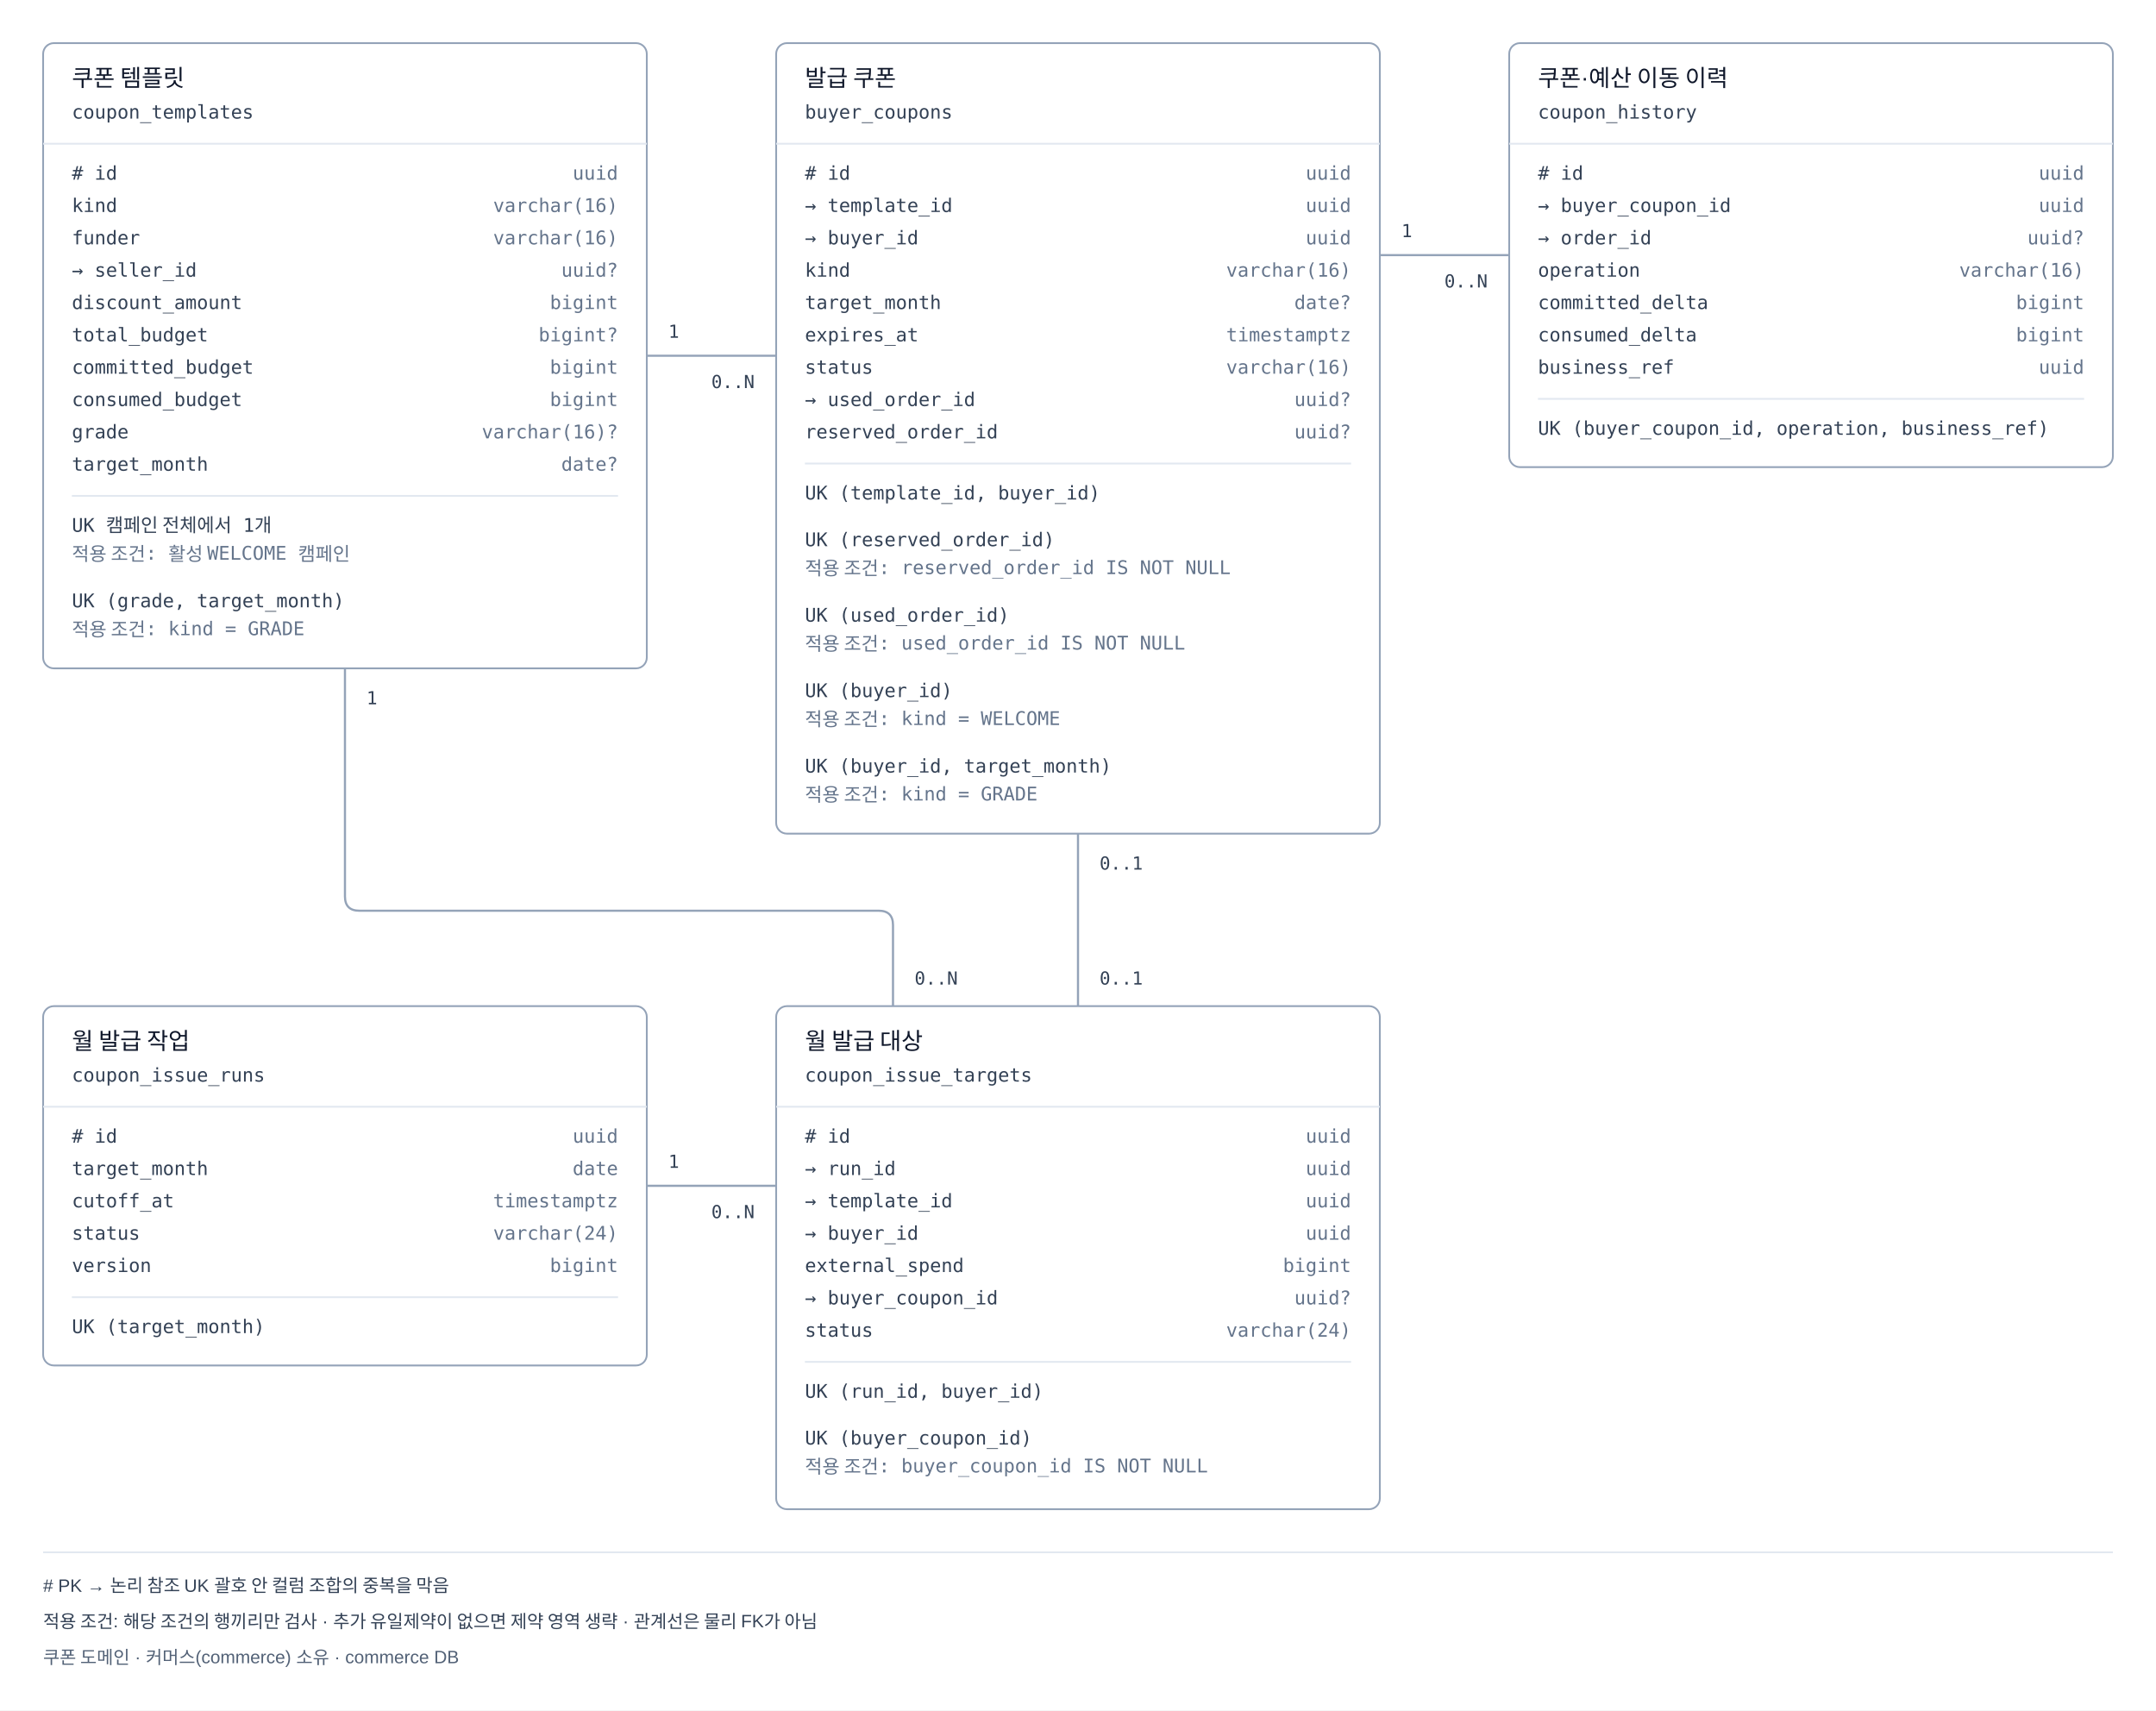
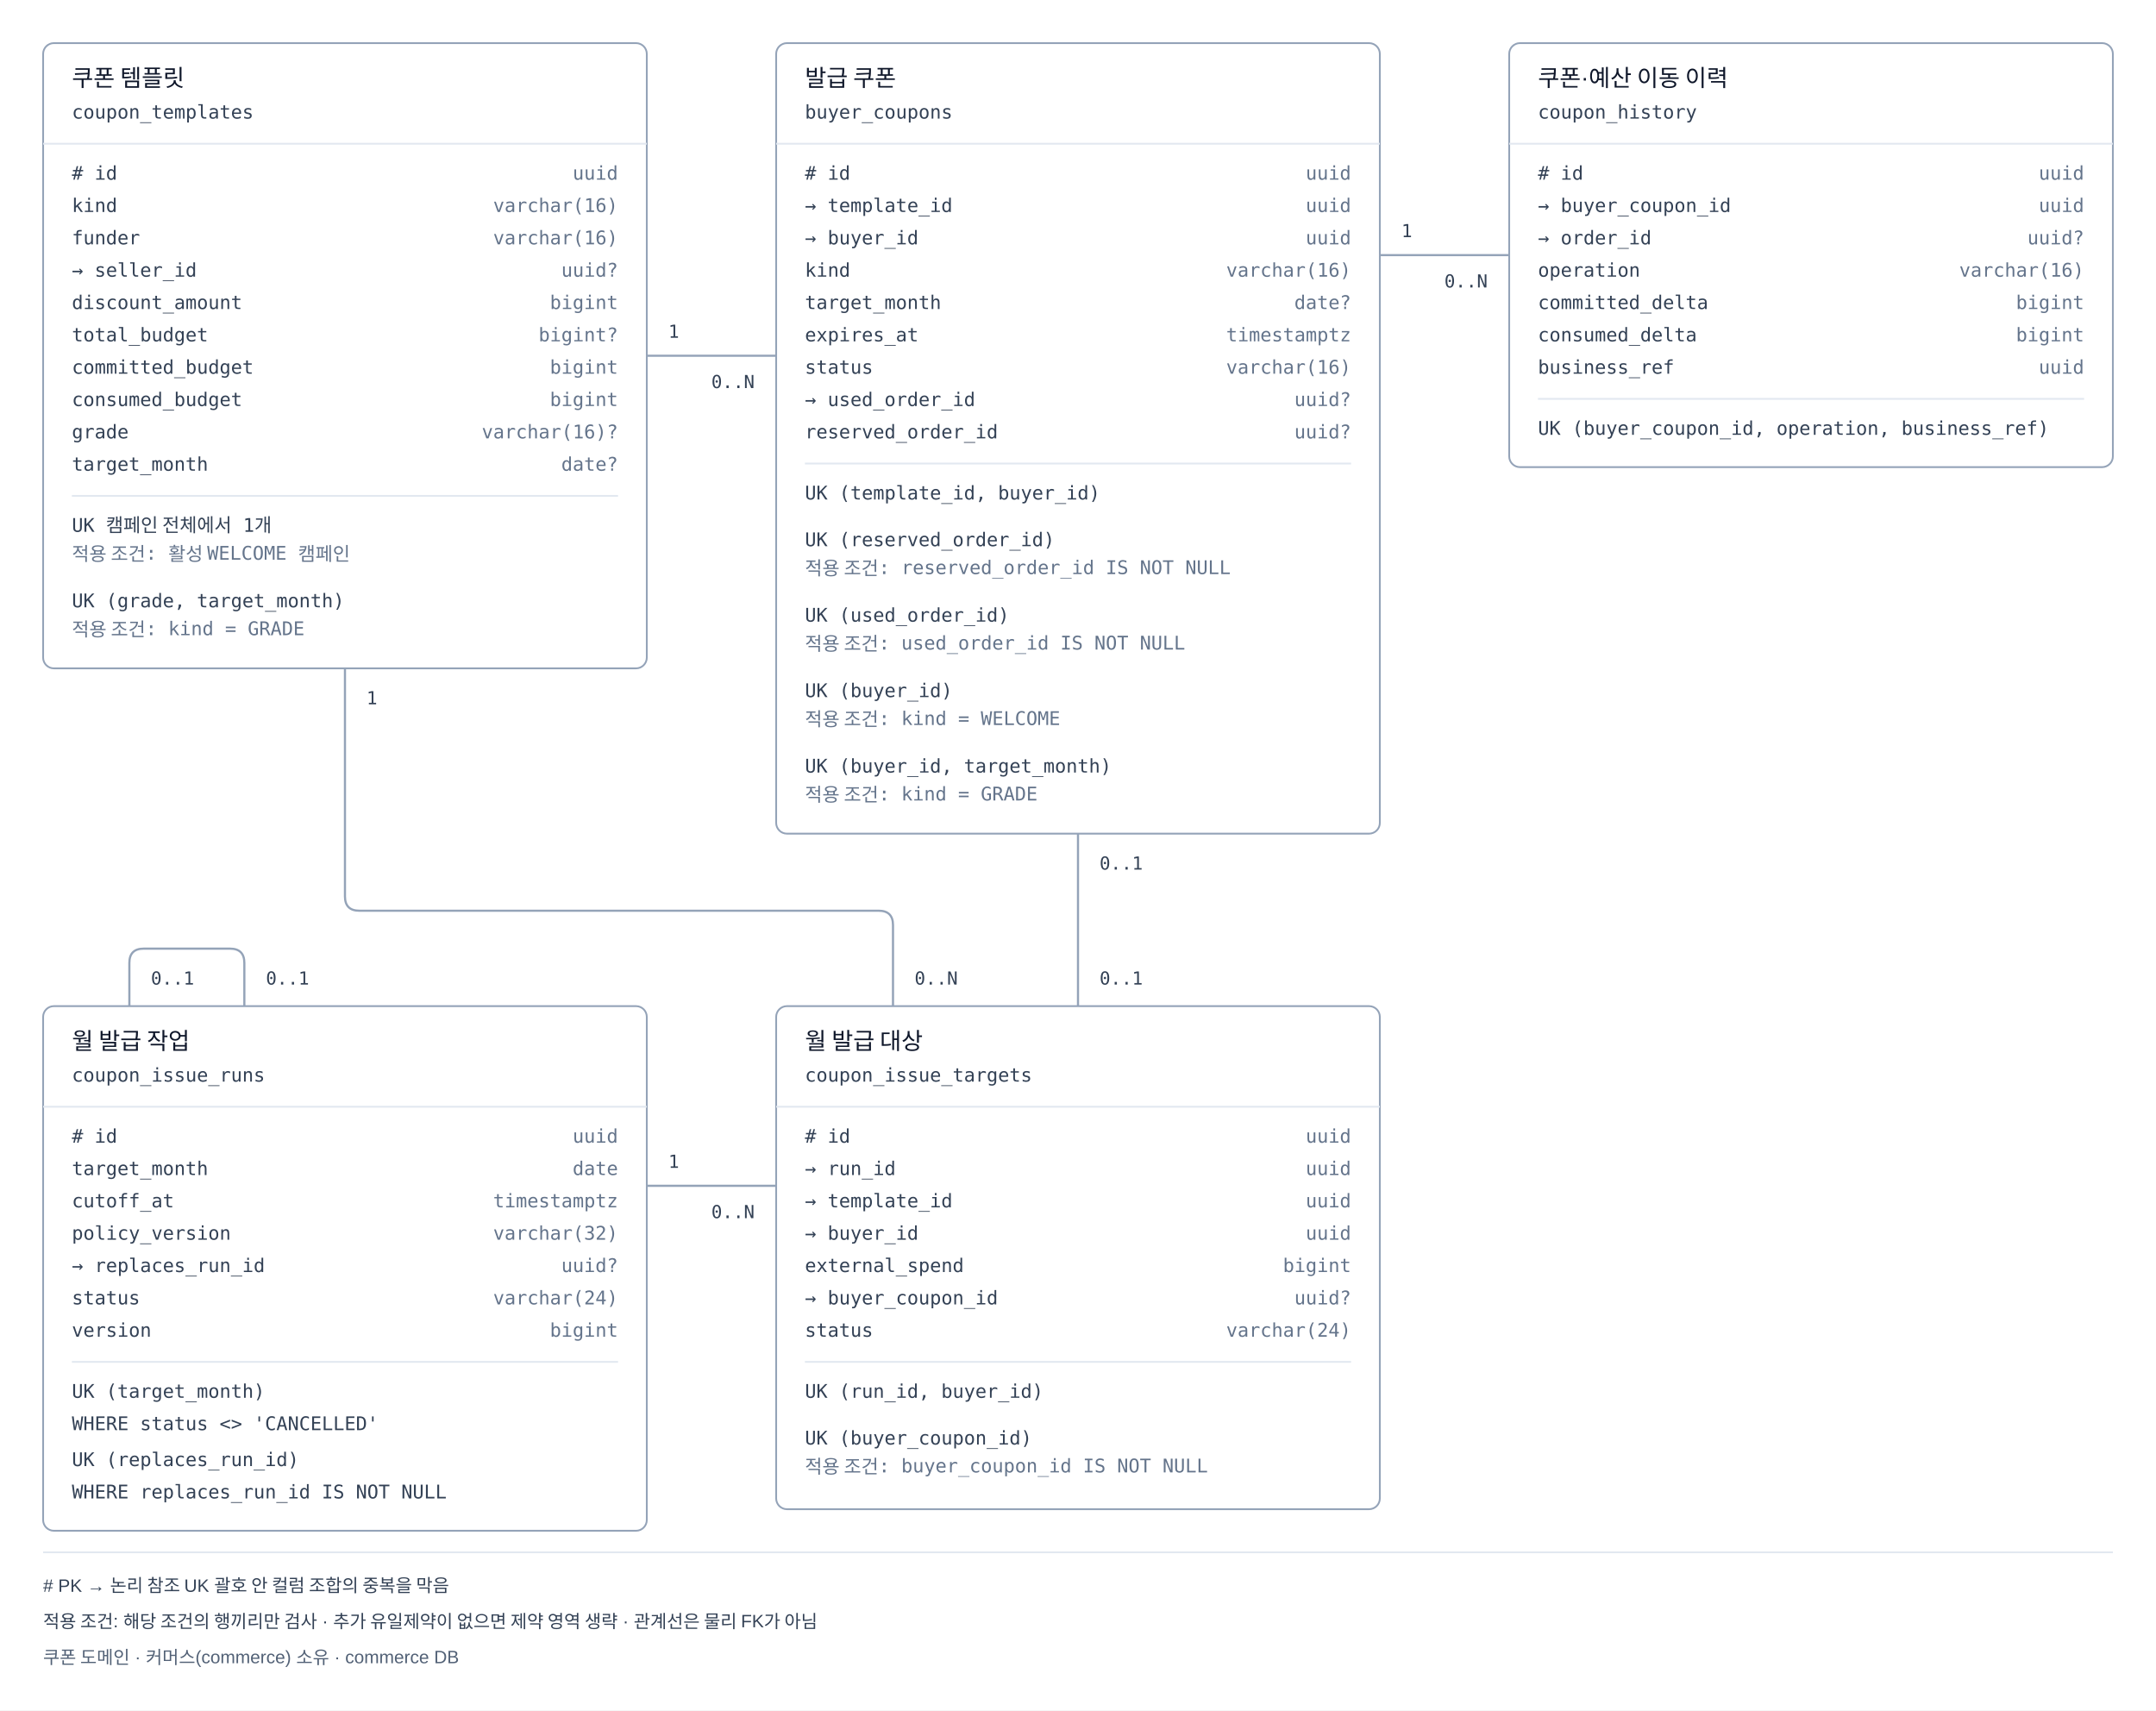
<svg xmlns="http://www.w3.org/2000/svg" width="1200" height="952" viewBox="0 0 1200 952" role="img" aria-labelledby="title desc">
  <rect width="1200" height="952" fill="#ffffff" />
  <path data-relation="coupon_templates:buyer_coupons" d="M360,198 L432,198" fill="none" stroke="#94a3b8" stroke-width="1.2" stroke-linecap="round" />
  <path data-relation="buyer_coupons:coupon_history" d="M768,142 L840,142" fill="none" stroke="#94a3b8" stroke-width="1.2" stroke-linecap="round" />
  <path data-relation="coupon_issue_runs:coupon_issue_targets" d="M360,660 L432,660" fill="none" stroke="#94a3b8" stroke-width="1.2" stroke-linecap="round" />
  <path data-relation="coupon_templates:coupon_issue_targets" d="M192,372 L192,498.894 Q192,506.894 200,506.894 L489.03,506.894 Q497.03,506.894 497.03,514.894 L497.03,560" fill="none" stroke="#94a3b8" stroke-width="1.2" stroke-linecap="round" />
  <path data-relation="coupon_issue_targets:buyer_coupons" d="M600,560 L600,464" fill="none" stroke="#94a3b8" stroke-width="1.2" stroke-linecap="round" />
+   <path data-relation="coupon_issue_runs:coupon_issue_runs" data-via="replaces_run_id" d="M72,560 V536 Q72,528 80,528 H128 Q136,528 136,536 V560" fill="none" stroke="#94a3b8" stroke-width="1.2" stroke-linecap="round" />
  <g data-entity="coupon_templates" data-box="24,24,336,348">
    <rect x="24.0" y="24" width="336.0" height="348" rx="6" fill="#ffffff" stroke="#94a3b8" stroke-width="1" />
    <text x="40.0" y="48" fill="#0f172a" font-family="Geist, Arial, Apple SD Gothic Neo, sans-serif" font-size="13" font-weight="500" data-role="entity-title">쿠폰 템플릿</text>
    <text x="40.0" y="66" fill="#334155" font-family="Geist Mono, SFMono-Regular, monospace" font-size="10.5" font-weight="400" data-role="table-name">coupon_templates</text>
    <path d="M24,80h336" stroke="#e2e8f0" />
    <text x="40.0" y="100" fill="#334155" font-family="Geist Mono, SFMono-Regular, monospace" font-size="10.5" font-weight="400" data-role="field">
      <tspan x="40.0"># id</tspan>
      <tspan x="344.0" text-anchor="end" fill="#64748b"> uuid</tspan>
    </text>
    <text x="40.0" y="118" fill="#334155" font-family="Geist Mono, SFMono-Regular, monospace" font-size="10.5" font-weight="400" data-role="field">
      <tspan x="40.0">kind</tspan>
      <tspan x="344.0" text-anchor="end" fill="#64748b"> varchar(16)</tspan>
    </text>
    <text x="40.0" y="136" fill="#334155" font-family="Geist Mono, SFMono-Regular, monospace" font-size="10.5" font-weight="400" data-role="field">
      <tspan x="40.0">funder</tspan>
      <tspan x="344.0" text-anchor="end" fill="#64748b"> varchar(16)</tspan>
    </text>
    <text x="40.0" y="154" fill="#334155" font-family="Geist Mono, SFMono-Regular, monospace" font-size="10.5" font-weight="400" data-role="field">
      <tspan x="40.0">→ seller_id</tspan>
      <tspan x="344.0" text-anchor="end" fill="#64748b"> uuid?</tspan>
    </text>
    <text x="40.0" y="172" fill="#334155" font-family="Geist Mono, SFMono-Regular, monospace" font-size="10.5" font-weight="400" data-role="field">
      <tspan x="40.0">discount_amount</tspan>
      <tspan x="344.0" text-anchor="end" fill="#64748b"> bigint</tspan>
    </text>
    <text x="40.0" y="190" fill="#334155" font-family="Geist Mono, SFMono-Regular, monospace" font-size="10.5" font-weight="400" data-role="field">
      <tspan x="40.0">total_budget</tspan>
      <tspan x="344.0" text-anchor="end" fill="#64748b"> bigint?</tspan>
    </text>
    <text x="40.0" y="208" fill="#334155" font-family="Geist Mono, SFMono-Regular, monospace" font-size="10.5" font-weight="400" data-role="field">
      <tspan x="40.0">committed_budget</tspan>
      <tspan x="344.0" text-anchor="end" fill="#64748b"> bigint</tspan>
    </text>
    <text x="40.0" y="226" fill="#334155" font-family="Geist Mono, SFMono-Regular, monospace" font-size="10.5" font-weight="400" data-role="field">
      <tspan x="40.0">consumed_budget</tspan>
      <tspan x="344.0" text-anchor="end" fill="#64748b"> bigint</tspan>
    </text>
    <text x="40.0" y="244" fill="#334155" font-family="Geist Mono, SFMono-Regular, monospace" font-size="10.5" font-weight="400" data-role="field">
      <tspan x="40.0">grade</tspan>
      <tspan x="344.0" text-anchor="end" fill="#64748b"> varchar(16)?</tspan>
    </text>
    <text x="40.0" y="262" fill="#334155" font-family="Geist Mono, SFMono-Regular, monospace" font-size="10.5" font-weight="400" data-role="field">
      <tspan x="40.0">target_month</tspan>
      <tspan x="344.0" text-anchor="end" fill="#64748b"> date?</tspan>
    </text>
    <path d="M40,276h304" stroke="#e2e8f0" />
    <g data-constraint="PUK" data-columns="" data-condition="활성 WELCOME 캠페인 전체 1개">
      <text x="40.0" y="296" fill="#334155" font-family="Geist Mono, SFMono-Regular, monospace" font-size="10.5" font-weight="500" data-role="unique-key">UK 캠페인 전체에서 1개</text>
      <text x="40.0" y="312" fill="#64748b" font-family="Geist Mono, SFMono-Regular, monospace" font-size="10.5" font-weight="400" data-role="unique-condition">적용 조건: 활성 WELCOME 캠페인</text>
    </g>
    <g data-constraint="PUK" data-columns="grade,target_month" data-condition="kind=GRADE">
      <text x="40.0" y="338" fill="#334155" font-family="Geist Mono, SFMono-Regular, monospace" font-size="10.5" font-weight="500" data-role="unique-key">UK (grade, target_month)</text>
      <text x="40.0" y="354" fill="#64748b" font-family="Geist Mono, SFMono-Regular, monospace" font-size="10.5" font-weight="400" data-role="unique-condition">적용 조건: kind = GRADE</text>
    </g>
  </g>
  <g data-entity="buyer_coupons" data-box="432,24,336,440">
    <rect x="432.0" y="24" width="336.0" height="440" rx="6" fill="#ffffff" stroke="#94a3b8" stroke-width="1" />
    <text x="448.0" y="48" fill="#0f172a" font-family="Geist, Arial, Apple SD Gothic Neo, sans-serif" font-size="13" font-weight="500" data-role="entity-title">발급 쿠폰</text>
    <text x="448.0" y="66" fill="#334155" font-family="Geist Mono, SFMono-Regular, monospace" font-size="10.5" font-weight="400" data-role="table-name">buyer_coupons</text>
    <path d="M432,80h336" stroke="#e2e8f0" />
    <text x="448.0" y="100" fill="#334155" font-family="Geist Mono, SFMono-Regular, monospace" font-size="10.5" font-weight="400" data-role="field">
      <tspan x="448.0"># id</tspan>
      <tspan x="752.0" text-anchor="end" fill="#64748b"> uuid</tspan>
    </text>
    <text x="448.0" y="118" fill="#334155" font-family="Geist Mono, SFMono-Regular, monospace" font-size="10.5" font-weight="400" data-role="field">
      <tspan x="448.0">→ template_id</tspan>
      <tspan x="752.0" text-anchor="end" fill="#64748b"> uuid</tspan>
    </text>
    <text x="448.0" y="136" fill="#334155" font-family="Geist Mono, SFMono-Regular, monospace" font-size="10.5" font-weight="400" data-role="field">
      <tspan x="448.0">→ buyer_id</tspan>
      <tspan x="752.0" text-anchor="end" fill="#64748b"> uuid</tspan>
    </text>
    <text x="448.0" y="154" fill="#334155" font-family="Geist Mono, SFMono-Regular, monospace" font-size="10.5" font-weight="400" data-role="field">
      <tspan x="448.0">kind</tspan>
      <tspan x="752.0" text-anchor="end" fill="#64748b"> varchar(16)</tspan>
    </text>
    <text x="448.0" y="172" fill="#334155" font-family="Geist Mono, SFMono-Regular, monospace" font-size="10.5" font-weight="400" data-role="field">
      <tspan x="448.0">target_month</tspan>
      <tspan x="752.0" text-anchor="end" fill="#64748b"> date?</tspan>
    </text>
    <text x="448.0" y="190" fill="#334155" font-family="Geist Mono, SFMono-Regular, monospace" font-size="10.5" font-weight="400" data-role="field">
      <tspan x="448.0">expires_at</tspan>
      <tspan x="752.0" text-anchor="end" fill="#64748b"> timestamptz</tspan>
    </text>
    <text x="448.0" y="208" fill="#334155" font-family="Geist Mono, SFMono-Regular, monospace" font-size="10.5" font-weight="400" data-role="field">
      <tspan x="448.0">status</tspan>
      <tspan x="752.0" text-anchor="end" fill="#64748b"> varchar(16)</tspan>
    </text>
    <text x="448.0" y="226" fill="#334155" font-family="Geist Mono, SFMono-Regular, monospace" font-size="10.5" font-weight="400" data-role="field">
      <tspan x="448.0">→ used_order_id</tspan>
      <tspan x="752.0" text-anchor="end" fill="#64748b"> uuid?</tspan>
    </text>
    <text x="448.0" y="244" fill="#334155" font-family="Geist Mono, SFMono-Regular, monospace" font-size="10.5" font-weight="400" data-role="field">
      <tspan x="448.0">reserved_order_id</tspan>
      <tspan x="752.0" text-anchor="end" fill="#64748b"> uuid?</tspan>
    </text>
    <path d="M448,258h304" stroke="#e2e8f0" />
    <g data-constraint="UK" data-columns="template_id,buyer_id" data-condition="">
      <text x="448.0" y="278" fill="#334155" font-family="Geist Mono, SFMono-Regular, monospace" font-size="10.5" font-weight="500" data-role="unique-key">UK (template_id, buyer_id)</text>
    </g>
    <g data-constraint="PUK" data-columns="reserved_order_id" data-condition="reserved_order_id IS NOT NULL">
      <text x="448.0" y="304" fill="#334155" font-family="Geist Mono, SFMono-Regular, monospace" font-size="10.5" font-weight="500" data-role="unique-key">UK (reserved_order_id)</text>
      <text x="448.0" y="320" fill="#64748b" font-family="Geist Mono, SFMono-Regular, monospace" font-size="10.5" font-weight="400" data-role="unique-condition">적용 조건: reserved_order_id IS NOT NULL</text>
    </g>
    <g data-constraint="PUK" data-columns="used_order_id" data-condition="used_order_id IS NOT NULL">
      <text x="448.0" y="346" fill="#334155" font-family="Geist Mono, SFMono-Regular, monospace" font-size="10.5" font-weight="500" data-role="unique-key">UK (used_order_id)</text>
      <text x="448.0" y="362" fill="#64748b" font-family="Geist Mono, SFMono-Regular, monospace" font-size="10.5" font-weight="400" data-role="unique-condition">적용 조건: used_order_id IS NOT NULL</text>
    </g>
    <g data-constraint="PUK" data-columns="buyer_id" data-condition="kind=WELCOME">
      <text x="448.0" y="388" fill="#334155" font-family="Geist Mono, SFMono-Regular, monospace" font-size="10.5" font-weight="500" data-role="unique-key">UK (buyer_id)</text>
      <text x="448.0" y="404" fill="#64748b" font-family="Geist Mono, SFMono-Regular, monospace" font-size="10.5" font-weight="400" data-role="unique-condition">적용 조건: kind = WELCOME</text>
    </g>
    <g data-constraint="PUK" data-columns="buyer_id,target_month" data-condition="kind=GRADE">
      <text x="448.0" y="430" fill="#334155" font-family="Geist Mono, SFMono-Regular, monospace" font-size="10.5" font-weight="500" data-role="unique-key">UK (buyer_id, target_month)</text>
      <text x="448.0" y="446" fill="#64748b" font-family="Geist Mono, SFMono-Regular, monospace" font-size="10.5" font-weight="400" data-role="unique-condition">적용 조건: kind = GRADE</text>
    </g>
  </g>
  <g data-entity="coupon_history" data-box="840,24,336,236">
    <rect x="840.0" y="24" width="336.0" height="236" rx="6" fill="#ffffff" stroke="#94a3b8" stroke-width="1" />
    <text x="856.0" y="48" fill="#0f172a" font-family="Geist, Arial, Apple SD Gothic Neo, sans-serif" font-size="13" font-weight="500" data-role="entity-title">쿠폰·예산 이동 이력</text>
    <text x="856.0" y="66" fill="#334155" font-family="Geist Mono, SFMono-Regular, monospace" font-size="10.5" font-weight="400" data-role="table-name">coupon_history</text>
    <path d="M840,80h336" stroke="#e2e8f0" />
    <text x="856.0" y="100" fill="#334155" font-family="Geist Mono, SFMono-Regular, monospace" font-size="10.5" font-weight="400" data-role="field">
      <tspan x="856.0"># id</tspan>
      <tspan x="1160.0" text-anchor="end" fill="#64748b"> uuid</tspan>
    </text>
    <text x="856.0" y="118" fill="#334155" font-family="Geist Mono, SFMono-Regular, monospace" font-size="10.5" font-weight="400" data-role="field">
      <tspan x="856.0">→ buyer_coupon_id</tspan>
      <tspan x="1160.0" text-anchor="end" fill="#64748b"> uuid</tspan>
    </text>
    <text x="856.0" y="136" fill="#334155" font-family="Geist Mono, SFMono-Regular, monospace" font-size="10.5" font-weight="400" data-role="field">
      <tspan x="856.0">→ order_id</tspan>
      <tspan x="1160.0" text-anchor="end" fill="#64748b"> uuid?</tspan>
    </text>
    <text x="856.0" y="154" fill="#334155" font-family="Geist Mono, SFMono-Regular, monospace" font-size="10.5" font-weight="400" data-role="field">
      <tspan x="856.0">operation</tspan>
      <tspan x="1160.0" text-anchor="end" fill="#64748b"> varchar(16)</tspan>
    </text>
    <text x="856.0" y="172" fill="#334155" font-family="Geist Mono, SFMono-Regular, monospace" font-size="10.5" font-weight="400" data-role="field">
      <tspan x="856.0">committed_delta</tspan>
      <tspan x="1160.0" text-anchor="end" fill="#64748b"> bigint</tspan>
    </text>
    <text x="856.0" y="190" fill="#334155" font-family="Geist Mono, SFMono-Regular, monospace" font-size="10.5" font-weight="400" data-role="field">
      <tspan x="856.0">consumed_delta</tspan>
      <tspan x="1160.0" text-anchor="end" fill="#64748b"> bigint</tspan>
    </text>
    <text x="856.0" y="208" fill="#334155" font-family="Geist Mono, SFMono-Regular, monospace" font-size="10.5" font-weight="400" data-role="field">
      <tspan x="856.0">business_ref</tspan>
      <tspan x="1160.0" text-anchor="end" fill="#64748b"> uuid</tspan>
    </text>
    <path d="M856,222h304" stroke="#e2e8f0" />
    <g data-constraint="UK" data-columns="buyer_coupon_id,operation,business_ref" data-condition="">
      <text x="856.0" y="242" fill="#334155" font-family="Geist Mono, SFMono-Regular, monospace" font-size="10.5" font-weight="500" data-role="unique-key">UK (buyer_coupon_id, operation, business_ref)</text>
    </g>
  </g>
-   <g data-entity="coupon_issue_runs" data-box="24,560,336,200">
-     <rect x="24.0" y="560" width="336.0" height="200" rx="6" fill="#ffffff" stroke="#94a3b8" stroke-width="1" />
+   <g data-entity="coupon_issue_runs" data-box="24,560,336,292">
+     <rect x="24.0" y="560" width="336.0" height="292" rx="6" fill="#ffffff" stroke="#94a3b8" stroke-width="1" />
    <text x="40.0" y="584" fill="#0f172a" font-family="Geist, Arial, Apple SD Gothic Neo, sans-serif" font-size="13" font-weight="500" data-role="entity-title">월 발급 작업</text>
    <text x="40.0" y="602" fill="#334155" font-family="Geist Mono, SFMono-Regular, monospace" font-size="10.5" font-weight="400" data-role="table-name">coupon_issue_runs</text>
    <path d="M24,616h336" stroke="#e2e8f0" />
    <text x="40.0" y="636" fill="#334155" font-family="Geist Mono, SFMono-Regular, monospace" font-size="10.5" font-weight="400" data-role="field">
      <tspan x="40.0"># id</tspan>
      <tspan x="344.0" text-anchor="end" fill="#64748b"> uuid</tspan>
    </text>
    <text x="40.0" y="654" fill="#334155" font-family="Geist Mono, SFMono-Regular, monospace" font-size="10.5" font-weight="400" data-role="field">
      <tspan x="40.0">target_month</tspan>
      <tspan x="344.0" text-anchor="end" fill="#64748b"> date</tspan>
    </text>
    <text x="40.0" y="672" fill="#334155" font-family="Geist Mono, SFMono-Regular, monospace" font-size="10.5" font-weight="400" data-role="field">
      <tspan x="40.0">cutoff_at</tspan>
      <tspan x="344.0" text-anchor="end" fill="#64748b"> timestamptz</tspan>
    </text>
    <text x="40.0" y="690" fill="#334155" font-family="Geist Mono, SFMono-Regular, monospace" font-size="10.5" font-weight="400" data-role="field">
+       <tspan x="40.0">policy_version</tspan>
+       <tspan x="344.0" text-anchor="end" fill="#64748b"> varchar(32)</tspan>
+     </text>
+     <text x="40.0" y="708" fill="#334155" font-family="Geist Mono, SFMono-Regular, monospace" font-size="10.5" font-weight="400" data-role="field">
+       <tspan x="40.0">→ replaces_run_id</tspan>
+       <tspan x="344.0" text-anchor="end" fill="#64748b"> uuid?</tspan>
+     </text>
+     <text x="40.0" y="726" fill="#334155" font-family="Geist Mono, SFMono-Regular, monospace" font-size="10.5" font-weight="400" data-role="field">
      <tspan x="40.0">status</tspan>
      <tspan x="344.0" text-anchor="end" fill="#64748b"> varchar(24)</tspan>
    </text>
-     <text x="40.0" y="708" fill="#334155" font-family="Geist Mono, SFMono-Regular, monospace" font-size="10.5" font-weight="400" data-role="field">
+     <text x="40.0" y="744" fill="#334155" font-family="Geist Mono, SFMono-Regular, monospace" font-size="10.5" font-weight="400" data-role="field">
      <tspan x="40.0">version</tspan>
      <tspan x="344.0" text-anchor="end" fill="#64748b"> bigint</tspan>
    </text>
-     <path d="M40,722h304" stroke="#e2e8f0" />
-     <g data-constraint="UK" data-columns="target_month" data-condition="">
-       <text x="40.0" y="742" fill="#334155" font-family="Geist Mono, SFMono-Regular, monospace" font-size="10.5" font-weight="500" data-role="unique-key">UK (target_month)</text>
+     <path d="M40,758h304" stroke="#e2e8f0" />
+     <g data-constraint="UK" data-columns="target_month" data-condition="status &lt;&gt; 'CANCELLED'">
+       <text x="40" y="778" fill="#334155" font-family="Geist Mono, SFMono-Regular, monospace" font-size="10.5" font-weight="400" data-role="unique-key">UK (target_month)</text>
+       <text x="40" y="796" fill="#334155" font-family="Geist Mono, SFMono-Regular, monospace" font-size="10.5" font-weight="400" data-role="unique-condition">WHERE status &lt;&gt; 'CANCELLED'</text>
+     </g>
+     <g data-constraint="UK" data-columns="replaces_run_id" data-condition="replaces_run_id IS NOT NULL">
+       <text x="40" y="816" fill="#334155" font-family="Geist Mono, SFMono-Regular, monospace" font-size="10.5" font-weight="400" data-role="unique-key">UK (replaces_run_id)</text>
+       <text x="40" y="834" fill="#334155" font-family="Geist Mono, SFMono-Regular, monospace" font-size="10.5" font-weight="400" data-role="unique-condition">WHERE replaces_run_id IS NOT NULL</text>
    </g>
  </g>
  <g data-entity="coupon_issue_targets" data-box="432,560,336,280">
    <rect x="432.0" y="560" width="336.0" height="280" rx="6" fill="#ffffff" stroke="#94a3b8" stroke-width="1" />
    <text x="448.0" y="584" fill="#0f172a" font-family="Geist, Arial, Apple SD Gothic Neo, sans-serif" font-size="13" font-weight="500" data-role="entity-title">월 발급 대상</text>
    <text x="448.0" y="602" fill="#334155" font-family="Geist Mono, SFMono-Regular, monospace" font-size="10.5" font-weight="400" data-role="table-name">coupon_issue_targets</text>
    <path d="M432,616h336" stroke="#e2e8f0" />
    <text x="448.0" y="636" fill="#334155" font-family="Geist Mono, SFMono-Regular, monospace" font-size="10.5" font-weight="400" data-role="field">
      <tspan x="448.0"># id</tspan>
      <tspan x="752.0" text-anchor="end" fill="#64748b"> uuid</tspan>
    </text>
    <text x="448.0" y="654" fill="#334155" font-family="Geist Mono, SFMono-Regular, monospace" font-size="10.5" font-weight="400" data-role="field">
      <tspan x="448.0">→ run_id</tspan>
      <tspan x="752.0" text-anchor="end" fill="#64748b"> uuid</tspan>
    </text>
    <text x="448.0" y="672" fill="#334155" font-family="Geist Mono, SFMono-Regular, monospace" font-size="10.5" font-weight="400" data-role="field">
      <tspan x="448.0">→ template_id</tspan>
      <tspan x="752.0" text-anchor="end" fill="#64748b"> uuid</tspan>
    </text>
    <text x="448.0" y="690" fill="#334155" font-family="Geist Mono, SFMono-Regular, monospace" font-size="10.5" font-weight="400" data-role="field">
      <tspan x="448.0">→ buyer_id</tspan>
      <tspan x="752.0" text-anchor="end" fill="#64748b"> uuid</tspan>
    </text>
    <text x="448.0" y="708" fill="#334155" font-family="Geist Mono, SFMono-Regular, monospace" font-size="10.5" font-weight="400" data-role="field">
      <tspan x="448.0">external_spend</tspan>
      <tspan x="752.0" text-anchor="end" fill="#64748b"> bigint</tspan>
    </text>
    <text x="448.0" y="726" fill="#334155" font-family="Geist Mono, SFMono-Regular, monospace" font-size="10.5" font-weight="400" data-role="field">
      <tspan x="448.0">→ buyer_coupon_id</tspan>
      <tspan x="752.0" text-anchor="end" fill="#64748b"> uuid?</tspan>
    </text>
    <text x="448.0" y="744" fill="#334155" font-family="Geist Mono, SFMono-Regular, monospace" font-size="10.5" font-weight="400" data-role="field">
      <tspan x="448.0">status</tspan>
      <tspan x="752.0" text-anchor="end" fill="#64748b"> varchar(24)</tspan>
    </text>
    <path d="M448,758h304" stroke="#e2e8f0" />
    <g data-constraint="UK" data-columns="run_id,buyer_id" data-condition="">
      <text x="448.0" y="778" fill="#334155" font-family="Geist Mono, SFMono-Regular, monospace" font-size="10.5" font-weight="500" data-role="unique-key">UK (run_id, buyer_id)</text>
    </g>
    <g data-constraint="PUK" data-columns="buyer_coupon_id" data-condition="buyer_coupon_id IS NOT NULL">
      <text x="448.0" y="804" fill="#334155" font-family="Geist Mono, SFMono-Regular, monospace" font-size="10.5" font-weight="500" data-role="unique-key">UK (buyer_coupon_id)</text>
      <text x="448.0" y="820" fill="#64748b" font-family="Geist Mono, SFMono-Regular, monospace" font-size="10.5" font-weight="400" data-role="unique-condition">적용 조건: buyer_coupon_id IS NOT NULL</text>
    </g>
  </g>
  <text x="372.0" y="188.0" fill="#334155" font-family="Geist Mono, SFMono-Regular, monospace" font-size="10" font-weight="400" data-role="cardinality" text-anchor="start" data-label-for="coupon_templates:buyer_coupons" data-endpoint="source">1</text>
  <text x="420.0" y="216.0" fill="#334155" font-family="Geist Mono, SFMono-Regular, monospace" font-size="10" font-weight="400" data-role="cardinality" text-anchor="end" data-label-for="coupon_templates:buyer_coupons" data-endpoint="target">0..N</text>
  <text x="780.0" y="132.0" fill="#334155" font-family="Geist Mono, SFMono-Regular, monospace" font-size="10" font-weight="400" data-role="cardinality" text-anchor="start" data-label-for="buyer_coupons:coupon_history" data-endpoint="source">1</text>
  <text x="828.0" y="160.0" fill="#334155" font-family="Geist Mono, SFMono-Regular, monospace" font-size="10" font-weight="400" data-role="cardinality" text-anchor="end" data-label-for="buyer_coupons:coupon_history" data-endpoint="target">0..N</text>
  <text x="372.0" y="650.0" fill="#334155" font-family="Geist Mono, SFMono-Regular, monospace" font-size="10" font-weight="400" data-role="cardinality" text-anchor="start" data-label-for="coupon_issue_runs:coupon_issue_targets" data-endpoint="source">1</text>
  <text x="420.0" y="678.0" fill="#334155" font-family="Geist Mono, SFMono-Regular, monospace" font-size="10" font-weight="400" data-role="cardinality" text-anchor="end" data-label-for="coupon_issue_runs:coupon_issue_targets" data-endpoint="target">0..N</text>
  <text x="204.0" y="392" fill="#334155" font-family="Geist Mono, SFMono-Regular, monospace" font-size="10" font-weight="400" data-role="cardinality" text-anchor="start" data-label-for="coupon_templates:coupon_issue_targets" data-endpoint="source">1</text>
  <text x="509.03" y="548" fill="#334155" font-family="Geist Mono, SFMono-Regular, monospace" font-size="10" font-weight="400" data-role="cardinality" text-anchor="start" data-label-for="coupon_templates:coupon_issue_targets" data-endpoint="target">0..N</text>
  <text x="612.0" y="548" fill="#334155" font-family="Geist Mono, SFMono-Regular, monospace" font-size="10" font-weight="400" data-role="cardinality" text-anchor="start" data-label-for="coupon_issue_targets:buyer_coupons" data-endpoint="source">0..1</text>
  <text x="612.0" y="484" fill="#334155" font-family="Geist Mono, SFMono-Regular, monospace" font-size="10" font-weight="400" data-role="cardinality" text-anchor="start" data-label-for="coupon_issue_targets:buyer_coupons" data-endpoint="target">0..1</text>
  <path d="M24,864H1176" stroke="#e2e8f0" />
  <text x="24" y="886" fill="#334155" font-family="Geist, Arial, Apple SD Gothic Neo, sans-serif" font-size="10" font-weight="400" data-role="legend"># PK    → 논리 참조    UK 괄호 안 컬럼 조합의 중복을 막음</text>
  <text x="24" y="906" fill="#334155" font-family="Geist, Arial, Apple SD Gothic Neo, sans-serif" font-size="10" font-weight="400" data-role="legend">적용 조건: 해당 조건의 행끼리만 검사 · 추가 유일제약이 없으면 제약 영역 생략 · 관계선은 물리 FK가 아님</text>
  <text x="24" y="926" fill="#526176" font-family="Geist, Arial, Apple SD Gothic Neo, sans-serif" font-size="10" data-role="owner">쿠폰 도메인 · 커머스(commerce) 소유 · commerce DB</text>
+   <text x="84" y="548" fill="#334155" font-family="Geist Mono, SFMono-Regular, monospace" font-size="10" data-role="cardinality" data-label-for="coupon_issue_runs:coupon_issue_runs" data-endpoint="source">0..1</text>
+   <text x="148" y="548" fill="#334155" font-family="Geist Mono, SFMono-Regular, monospace" font-size="10" data-role="cardinality" data-label-for="coupon_issue_runs:coupon_issue_runs" data-endpoint="target">0..1</text>
</svg>
